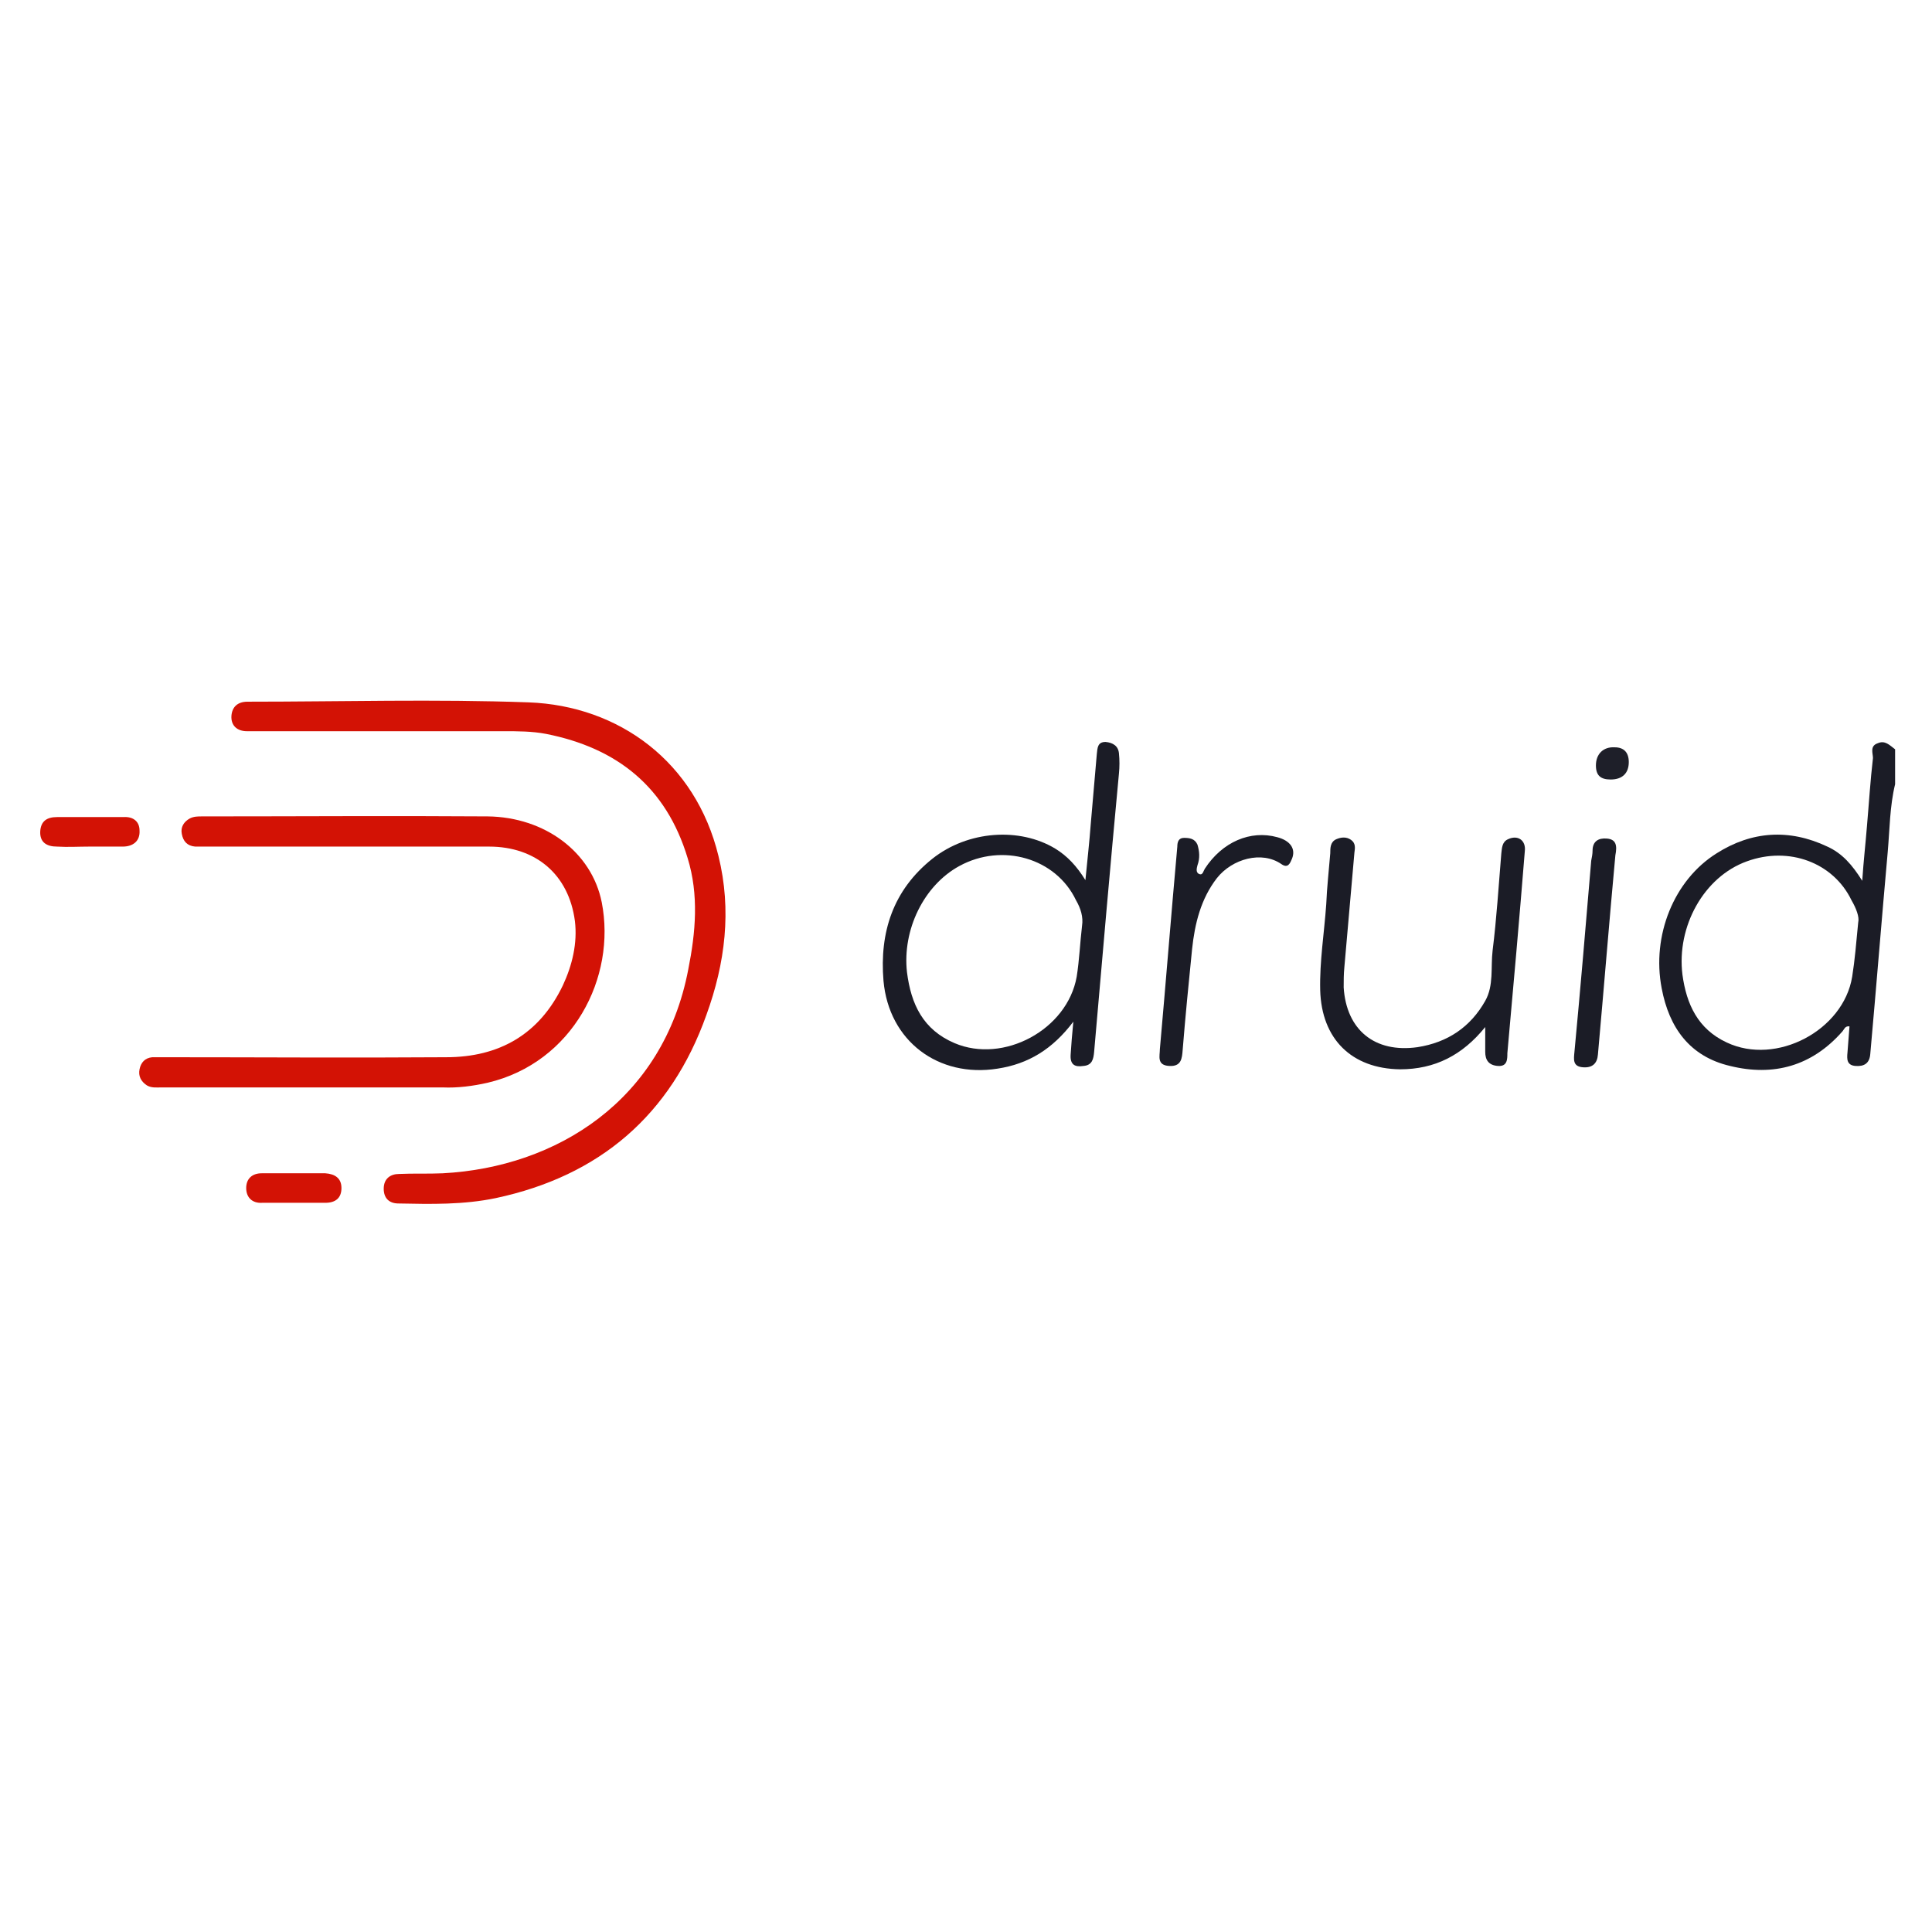
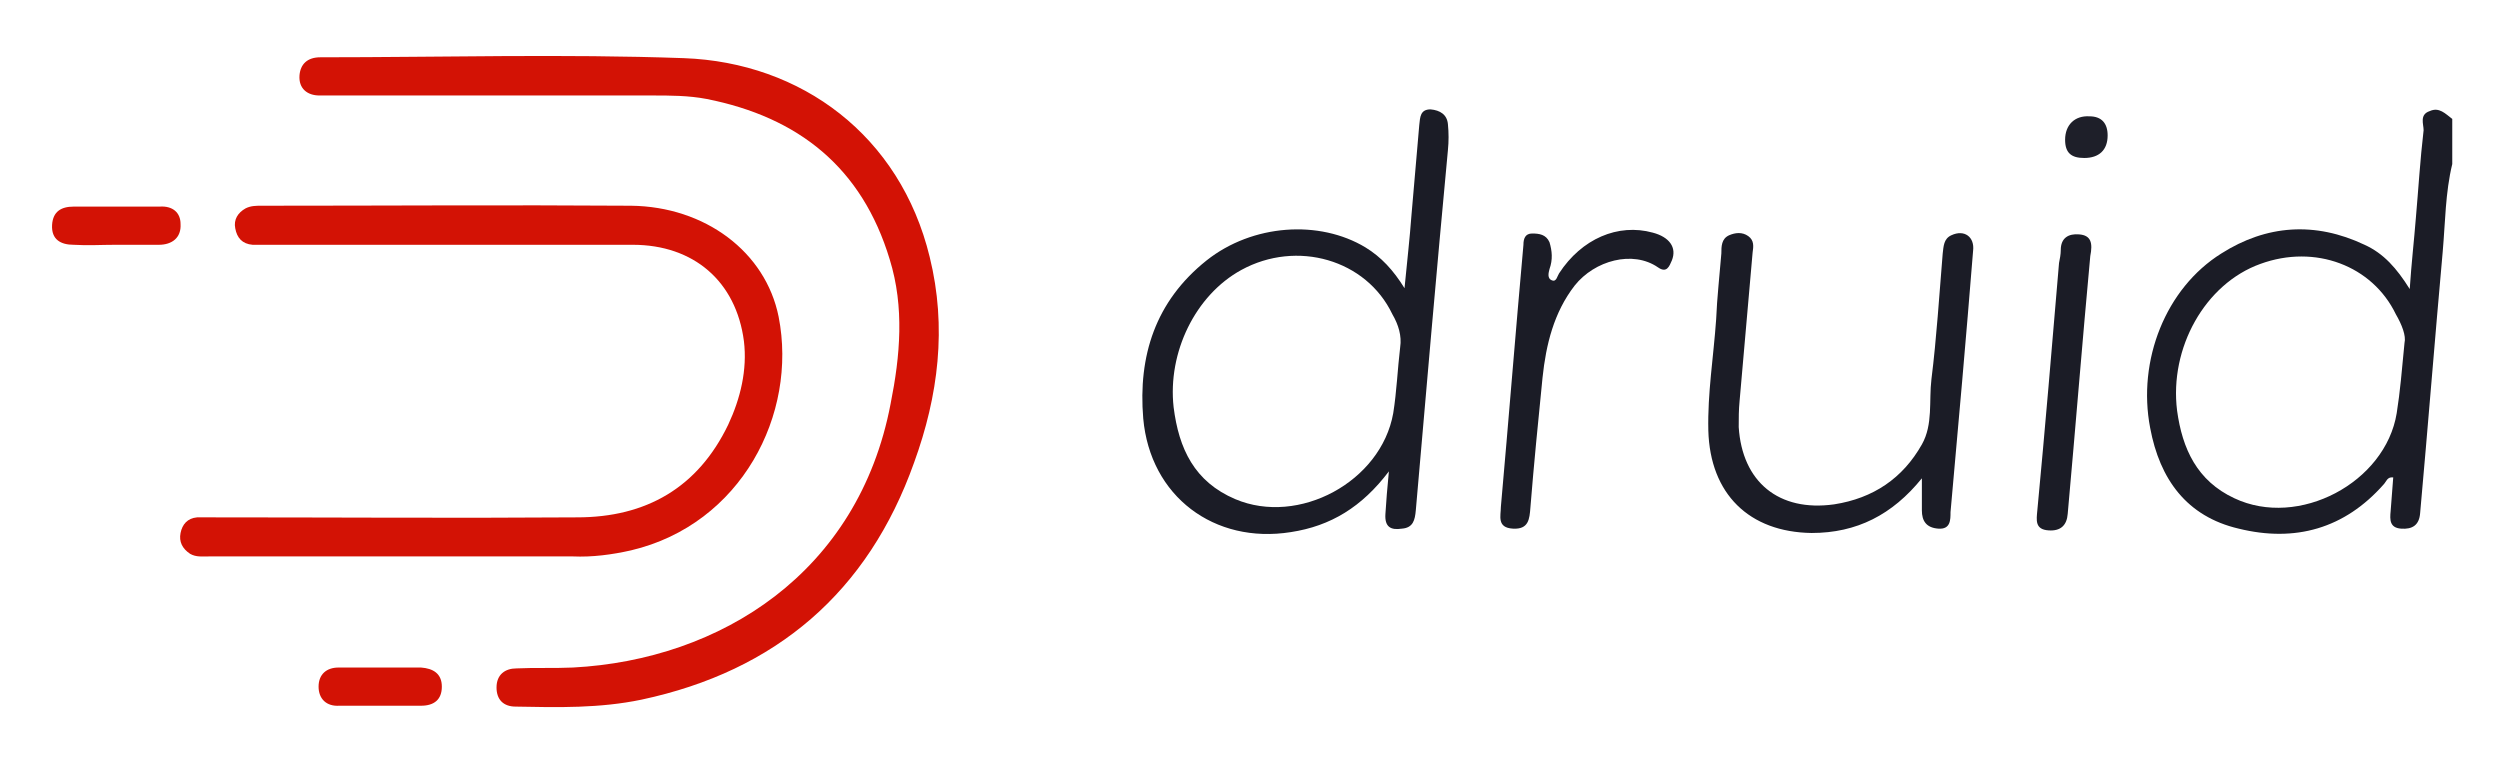
- <svg xmlns="http://www.w3.org/2000/svg" version="1.1" id="Layer_1" x="0px" y="0px" viewBox="0 0 288 288" style="enable-background:new 0 0 288 288;" xml:space="preserve">
+ <svg xmlns="http://www.w3.org/2000/svg" version="1.1" id="Layer_1" x="0px" y="0px" viewBox="0 0 288 88" style="enable-background:new 0 0 288 88;" xml:space="preserve">
  <style type="text/css">
	.st0{fill:#1B1C26;}
	.st1{fill:#D31205;}
	.st2{fill:#1E1F29;}
</style>
  <g>
-     <path class="st0" d="M279.9,110.8c-1.2,0.4-0.7,1.5-0.7,2.2c-0.4,3.4-0.6,6.8-0.9,10.2c-0.2,2.5-0.5,5.1-0.7,8.1   c-1.5-2.4-3-4.1-5.2-5.1c-5.7-2.7-11.3-2.3-16.5,1c-6.4,4-9.7,12.3-8.2,20.1c1.1,5.9,4.2,10.2,10.2,11.6c6.5,1.6,12.2,0,16.7-5.1   c0.3-0.3,0.4-0.9,1.1-0.8c-0.1,1.3-0.2,2.6-0.3,3.9c-0.1,1-0.1,1.9,1.2,2c1.3,0.1,2.1-0.4,2.2-1.8c0.9-10,1.7-20.1,2.6-30.1   c0.3-3.4,0.3-6.8,1.1-10.1c0-1.7,0-3.5,0-5.2C281.7,111.1,281,110.3,279.9,110.8z M277,137.5c-0.3,3.1-0.5,5.6-0.9,8.1   c-1.3,8-11.3,13.3-18.7,9.8c-4.3-2-6-5.7-6.6-10.1c-0.9-7.2,3.2-14.6,9.6-16.9c6.3-2.3,12.9,0.2,15.6,5.8   C276.7,135.4,277.2,136.7,277,137.5z" />
-     <path class="st1" d="M78.8,104.7c-13.9-0.5-27.9-0.1-41.9-0.1c-1.5,0-2.3,0.8-2.4,2.1c-0.1,1.5,0.9,2.3,2.3,2.3c0.4,0,0.9,0,1.3,0   c6.6,0,13.2,0,19.8,0c5.7,0,11.5,0,17.2,0c2.1,0,4.2,0,6.3,0.4c10.6,2.1,17.9,7.9,21.1,18.5c1.7,5.5,1.2,11.1,0.1,16.6   C98.9,164,83,174,66,174.9c-2.2,0.1-4.4,0-6.5,0.1c-1.3,0-2.3,0.7-2.3,2.2c0,1.4,0.8,2.2,2.2,2.2c4.9,0.1,9.7,0.2,14.5-0.8   c15.5-3.3,26.1-12.4,31.4-27.3c2.8-7.7,3.8-15.6,1.8-23.7C103.7,113.6,92.3,105.2,78.8,104.7z" />
-     <path class="st1" d="M72.7,161.4c12.7-3,19.2-15.7,17-26.9c-1.5-7.5-8.5-12.7-17-12.8c-14.2-0.1-28.4,0-42.6,0   c-0.6,0-1.2,0-1.8,0.3c-0.9,0.5-1.4,1.3-1.2,2.3c0.2,1.1,0.8,1.8,2,1.9c0.5,0,1,0,1.5,0c14.1,0,28.2,0,42.3,0   c7,0,11.9,4.2,12.8,11.1c0.4,3.3-0.4,6.6-1.8,9.6c-3.5,7.3-9.5,10.7-17.4,10.7c-14.1,0.1-28.2,0-42.3,0c-0.5,0-1,0-1.5,0   c-1.1,0.1-1.7,0.8-1.9,1.8c-0.2,1,0.2,1.8,1.1,2.4c0.7,0.4,1.4,0.3,2.2,0.3c7.3,0,14.6,0,21.9,0c6.7,0,13.3,0,20,0   C68.2,162.2,70.5,161.9,72.7,161.4z" />
-     <path class="st0" d="M164.8,110.6c-1.2,0-1.2,0.9-1.3,1.8c-0.3,3.5-0.6,7-0.9,10.4c-0.2,2.7-0.5,5.3-0.8,8.4   c-1.3-2.1-2.7-3.6-4.5-4.7c-5.3-3.2-13-2.7-18.3,1.5c-5.9,4.7-7.9,11-7.3,18.2c0.8,9,8.2,14.5,17,13.1c4.6-0.7,8.2-2.9,11.3-7   c-0.2,2-0.3,3.4-0.4,4.9c-0.1,1.5,0.6,1.9,1.9,1.7c1.3-0.1,1.5-1,1.6-2.1c1.2-13.8,2.4-27.7,3.7-41.5c0.1-1,0.1-2,0-3   C166.7,111.2,165.9,110.7,164.8,110.6z M161.3,138c-0.3,2.5-0.4,5.1-0.8,7.6c-1.4,7.9-10.9,13-18.2,9.9c-4.7-2-6.5-5.8-7.1-10.6   c-0.7-6.3,2.5-12.9,7.8-15.8c6.4-3.5,14.4-1.2,17.4,5.1C161.1,135.4,161.5,136.7,161.3,138z" />
-     <path class="st0" d="M224.8,125.1c-0.9,0.4-0.9,1.3-1,2.1c-0.4,4.8-0.7,9.7-1.3,14.5c-0.3,2.5,0.2,5.2-1.1,7.5   c-2.2,3.9-5.6,6.2-10.1,6.9c-6.4,0.9-10.6-2.6-11-8.9c0-1,0-2,0.1-3c0.5-5.7,1-11.4,1.5-17.1c0.1-0.7,0.2-1.4-0.5-1.9   c-0.7-0.5-1.5-0.4-2.2-0.1c-0.9,0.4-0.9,1.3-0.9,2.1c-0.2,2.5-0.5,5.1-0.6,7.6c-0.3,4.3-1,8.5-0.9,12.8c0.2,7.3,4.7,11.7,11.9,11.8   c5.2,0,9.3-2.1,12.7-6.3c0,1.5,0,2.6,0,3.7c0,1.2,0.5,2,1.9,2.1c1.4,0.1,1.4-1,1.4-1.9c0.9-10,1.8-20.1,2.6-30.1   C227.5,125.3,226.3,124.4,224.8,125.1z" />
-     <path class="st0" d="M190.4,124.8c-4-1.1-8.2,0.7-10.8,4.7c-0.2,0.3-0.3,1-0.8,0.8c-0.6-0.2-0.4-0.9-0.3-1.3c0.4-1.1,0.3-2.1,0-3.1   c-0.4-0.9-1.2-1-2-1c-0.8,0-1,0.6-1,1.3c-0.9,10-1.7,20.1-2.6,30.2c0,1-0.5,2.4,1.4,2.5c1.8,0.1,1.9-1.1,2-2.4c0.4-5,0.9-10,1.4-15   c0.4-3.8,1.3-7.5,3.7-10.6c2.3-2.9,6.7-4.1,9.6-2.1c1,0.7,1.3-0.1,1.6-0.8C193.2,126.5,192.3,125.3,190.4,124.8z" />
-     <path class="st0" d="M239.5,125c-1.2-0.1-2.1,0.4-2.1,1.8c0,0.5-0.1,1-0.2,1.5c-0.8,9.5-1.6,19-2.5,28.5c-0.1,1.1-0.3,2.2,1.3,2.3   c1.4,0.1,2.1-0.6,2.2-1.9c0.9-10,1.7-20,2.6-29.7C241.1,126,240.9,125.1,239.5,125z" />
-     <path class="st1" d="M18.4,121.8c-3.3,0-6.6,0-9.9,0c-1.5,0-2.4,0.6-2.5,2.1c-0.1,1.7,1,2.3,2.5,2.3c1.6,0.1,3.2,0,4.8,0   c1.7,0,3.4,0,5,0c1.5,0,2.6-0.8,2.5-2.4C20.8,122.5,19.9,121.7,18.4,121.8z" />
-     <path class="st1" d="M48.5,174.9c-3.2,0-6.3,0-9.5,0c-1.4,0-2.3,0.8-2.3,2.2c0,1.4,0.9,2.3,2.4,2.2c1.6,0,3.1,0,4.7,0   c1.6,0,3.1,0,4.7,0c1.5,0,2.4-0.7,2.4-2.2C50.9,175.6,49.9,175,48.5,174.9z" />
-     <path class="st2" d="M240.7,111.4c-1.7-0.1-2.8,1-2.8,2.7c0,1.5,0.7,2.1,2.2,2.1c1.7,0,2.7-0.9,2.7-2.6   C242.8,112.2,242.1,111.4,240.7,111.4z" />
+     <path class="st0" d="M279.9,12.8c-1.2,0.4-0.7,1.5-0.7,2.2c-0.4,3.4-0.6,6.8-0.9,10.2c-0.2,2.5-0.5,5.1-0.7,8.1   c-1.5-2.4-3-4.1-5.2-5.1c-5.7-2.7-11.3-2.3-16.5,1c-6.4,4-9.7,12.3-8.2,20.1c1.1,5.9,4.2,10.2,10.2,11.6c6.5,1.6,12.2,0,16.7-5.1   c0.3-0.3,0.4-0.9,1.1-0.8c-0.1,1.3-0.2,2.6-0.3,3.9c-0.1,1-0.1,1.9,1.2,2c1.3,0.1,2.1-0.4,2.2-1.8c0.9-10,1.7-20.1,2.6-30.1   c0.3-3.4,0.3-6.8,1.1-10.1c0-1.7,0-3.5,0-5.2C281.7,13.1,281,12.3,279.9,12.8z M277,39.5c-0.3,3.1-0.5,5.6-0.9,8.1   c-1.3,8-11.3,13.3-18.7,9.8c-4.3-2-6-5.7-6.6-10.1c-0.9-7.2,3.2-14.6,9.6-16.9c6.3-2.3,12.9,0.2,15.6,5.8   C276.7,37.4,277.2,38.7,277,39.5z" />
+     <path class="st1" d="M78.8,6.7C64.9,6.2,50.9,6.6,36.9,6.6c-1.5,0-2.3,0.8-2.4,2.1c-0.1,1.5,0.9,2.3,2.3,2.3c0.4,0,0.9,0,1.3,0   c6.6,0,13.2,0,19.8,0c5.7,0,11.5,0,17.2,0c2.1,0,4.2,0,6.3,0.4c10.6,2.1,17.9,7.9,21.1,18.5c1.7,5.5,1.2,11.1,0.1,16.6   C98.9,66,83,76,66,76.9c-2.2,0.1-4.4,0-6.5,0.1c-1.3,0-2.3,0.7-2.3,2.2c0,1.4,0.8,2.2,2.2,2.2c4.9,0.1,9.7,0.2,14.5-0.8   c15.5-3.3,26.1-12.4,31.4-27.3c2.8-7.7,3.8-15.6,1.8-23.7C103.7,15.6,92.3,7.2,78.8,6.7z" />
+     <path class="st1" d="M72.7,63.4c12.7-3,19.2-15.7,17-26.9c-1.5-7.5-8.5-12.7-17-12.8c-14.2-0.1-28.4,0-42.6,0c-0.6,0-1.2,0-1.8,0.3   c-0.9,0.5-1.4,1.3-1.2,2.3c0.2,1.1,0.8,1.8,2,1.9c0.5,0,1,0,1.5,0c14.1,0,28.2,0,42.3,0c7,0,11.9,4.2,12.8,11.1   c0.4,3.3-0.4,6.6-1.8,9.6c-3.5,7.3-9.5,10.7-17.4,10.7c-14.1,0.1-28.2,0-42.3,0c-0.5,0-1,0-1.5,0c-1.1,0.1-1.7,0.8-1.9,1.8   c-0.2,1,0.2,1.8,1.1,2.4c0.7,0.4,1.4,0.3,2.2,0.3c7.3,0,14.6,0,21.9,0c6.7,0,13.3,0,20,0C68.2,64.2,70.5,63.9,72.7,63.4z" />
+     <path class="st0" d="M164.8,12.6c-1.2,0-1.2,0.9-1.3,1.8c-0.3,3.5-0.6,7-0.9,10.4c-0.2,2.7-0.5,5.3-0.8,8.4   c-1.3-2.1-2.7-3.6-4.5-4.7c-5.3-3.2-13-2.7-18.3,1.5c-5.9,4.7-7.9,11-7.3,18.2c0.8,9,8.2,14.5,17,13.1c4.6-0.7,8.2-2.9,11.3-7   c-0.2,2-0.3,3.4-0.4,4.9c-0.1,1.5,0.6,1.9,1.9,1.7c1.3-0.1,1.5-1,1.6-2.1c1.2-13.8,2.4-27.7,3.7-41.5c0.1-1,0.1-2,0-3   C166.7,13.2,165.9,12.7,164.8,12.6z M161.3,40c-0.3,2.5-0.4,5.1-0.8,7.6c-1.4,7.9-10.9,13-18.2,9.9c-4.7-2-6.5-5.8-7.1-10.6   c-0.7-6.3,2.5-12.9,7.8-15.8c6.4-3.5,14.4-1.2,17.4,5.1C161.1,37.4,161.5,38.7,161.3,40z" />
+     <path class="st0" d="M224.8,27.1c-0.9,0.4-0.9,1.3-1,2.1c-0.4,4.8-0.7,9.7-1.3,14.5c-0.3,2.5,0.2,5.2-1.1,7.5   c-2.2,3.9-5.6,6.2-10.1,6.9c-6.4,0.9-10.6-2.6-11-8.9c0-1,0-2,0.1-3c0.5-5.7,1-11.4,1.5-17.1c0.1-0.7,0.2-1.4-0.5-1.9   s-1.5-0.4-2.2-0.1c-0.9,0.4-0.9,1.3-0.9,2.1c-0.2,2.5-0.5,5.1-0.6,7.6c-0.3,4.3-1,8.5-0.9,12.8c0.2,7.3,4.7,11.7,11.9,11.8   c5.2,0,9.3-2.1,12.7-6.3c0,1.5,0,2.6,0,3.7c0,1.2,0.5,2,1.9,2.1s1.4-1,1.4-1.9c0.9-10,1.8-20.1,2.6-30.1   C227.5,27.3,226.3,26.4,224.8,27.1z" />
+     <path class="st0" d="M190.4,26.8c-4-1.1-8.2,0.7-10.8,4.7c-0.2,0.3-0.3,1-0.8,0.8c-0.6-0.2-0.4-0.9-0.3-1.3c0.4-1.1,0.3-2.1,0-3.1   c-0.4-0.9-1.2-1-2-1s-1,0.6-1,1.3c-0.9,10-1.7,20.1-2.6,30.2c0,1-0.5,2.4,1.4,2.5c1.8,0.1,1.9-1.1,2-2.4c0.4-5,0.9-10,1.4-15   c0.4-3.8,1.3-7.5,3.7-10.6c2.3-2.9,6.7-4.1,9.6-2.1c1,0.7,1.3-0.1,1.6-0.8C193.2,28.5,192.3,27.3,190.4,26.8z" />
+     <path class="st0" d="M239.5,27c-1.2-0.1-2.1,0.4-2.1,1.8c0,0.5-0.1,1-0.2,1.5c-0.8,9.5-1.6,19-2.5,28.5c-0.1,1.1-0.3,2.2,1.3,2.3   c1.4,0.1,2.1-0.6,2.2-1.9c0.9-10,1.7-20,2.6-29.7C241.1,28,240.9,27.1,239.5,27z" />
+     <path class="st1" d="M18.4,23.8c-3.3,0-6.6,0-9.9,0c-1.5,0-2.4,0.6-2.5,2.1c-0.1,1.7,1,2.3,2.5,2.3c1.6,0.1,3.2,0,4.8,0   c1.7,0,3.4,0,5,0c1.5,0,2.6-0.8,2.5-2.4C20.8,24.5,19.9,23.7,18.4,23.8z" />
+     <path class="st1" d="M48.5,76.9c-3.2,0-6.3,0-9.5,0c-1.4,0-2.3,0.8-2.3,2.2s0.9,2.3,2.4,2.2c1.6,0,3.1,0,4.7,0c1.6,0,3.1,0,4.7,0   c1.5,0,2.4-0.7,2.4-2.2C50.9,77.6,49.9,77,48.5,76.9z" />
+     <path class="st2" d="M240.7,13.4c-1.7-0.1-2.8,1-2.8,2.7c0,1.5,0.7,2.1,2.2,2.1c1.7,0,2.7-0.9,2.7-2.6   C242.8,14.2,242.1,13.4,240.7,13.4z" />
  </g>
</svg>
